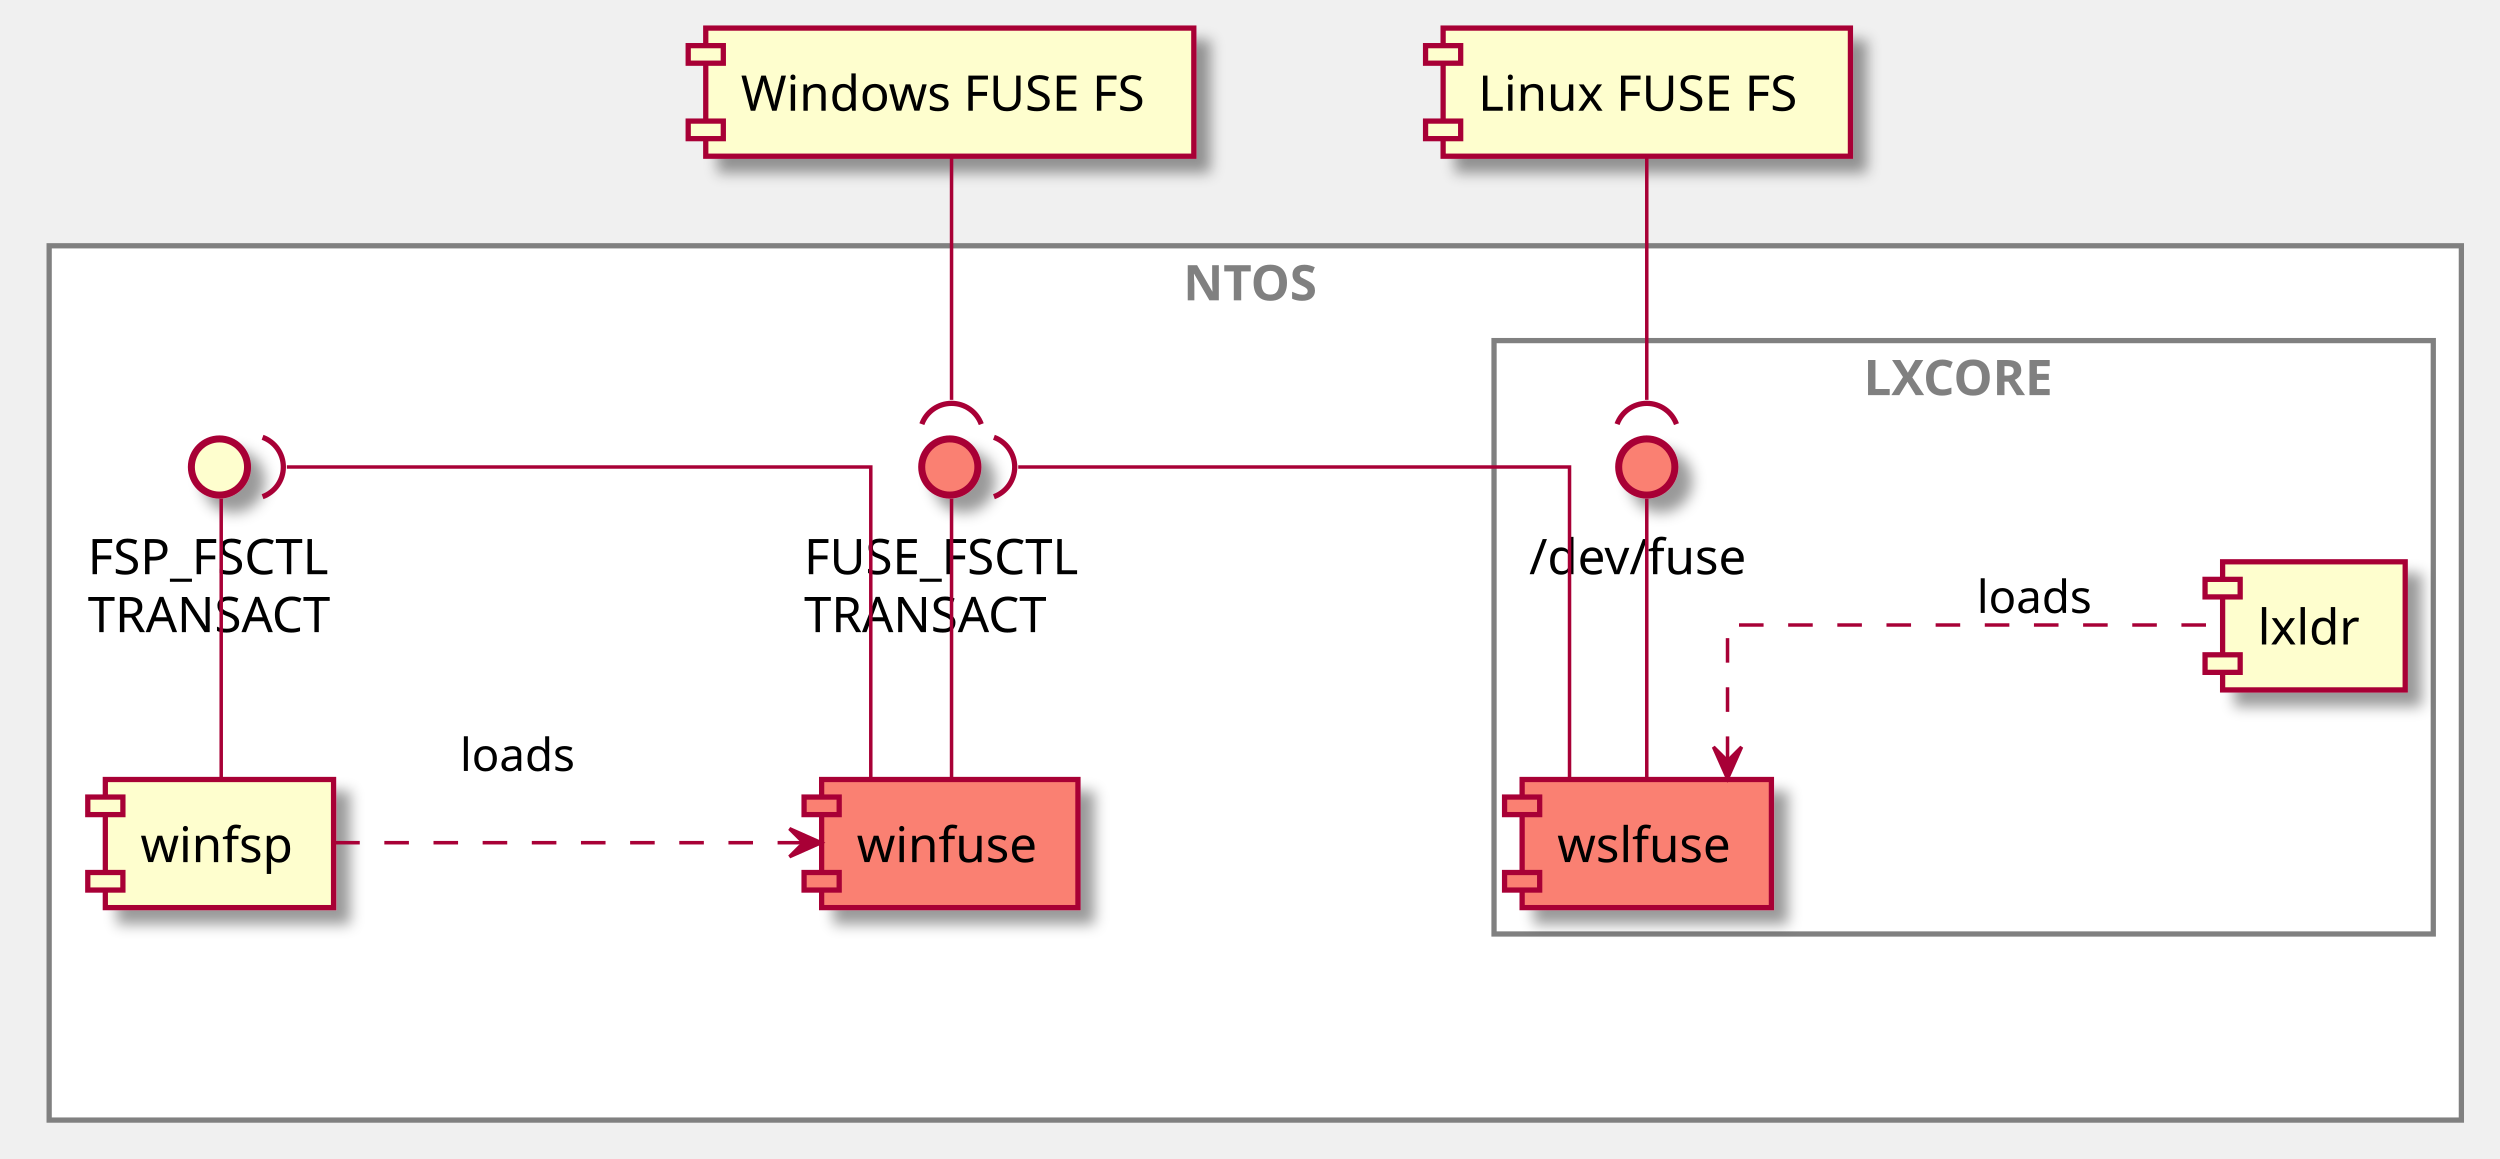
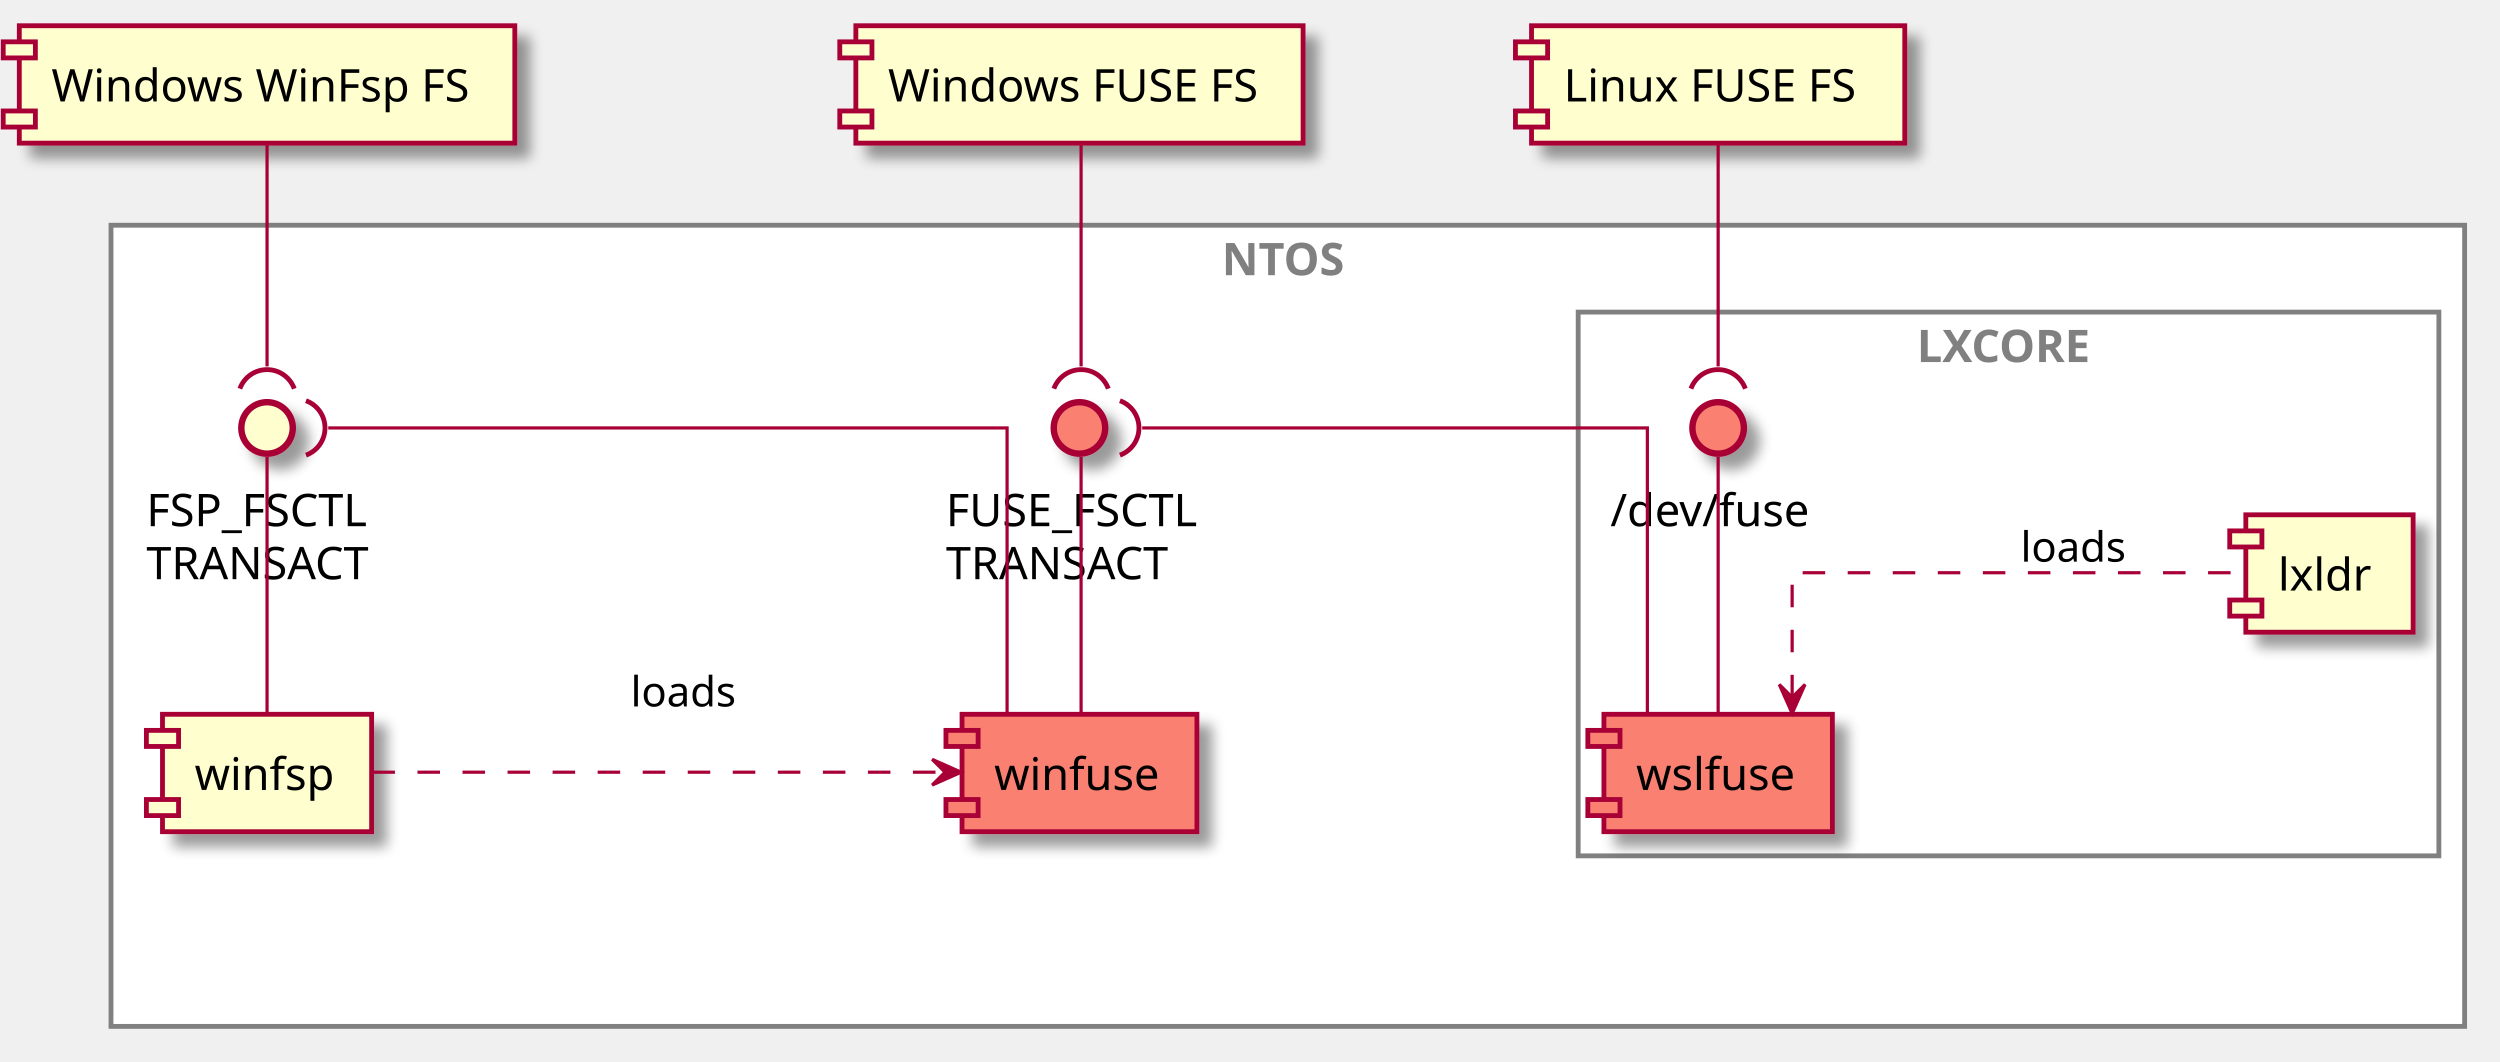
- <svg xmlns="http://www.w3.org/2000/svg" contentScriptType="application/ecmascript" contentStyleType="text/css" height="330px" preserveAspectRatio="none" style="width:712px;height:330px;" version="1.1" viewBox="0 0 712 330" width="712px" zoomAndPan="magnify">
+ <svg xmlns="http://www.w3.org/2000/svg" contentScriptType="application/ecmascript" contentStyleType="text/css" height="330px" preserveAspectRatio="none" style="width:777px;height:330px;" version="1.1" viewBox="0 0 777 330" width="777px" zoomAndPan="magnify">
  <defs>
-     <filter height="300%" id="f191p6faj8ebxs" width="300%" x="-1" y="-1">
+     <filter height="300%" id="fqs351qddchex" width="300%" x="-1" y="-1">
      <feGaussianBlur result="blurOut" stdDeviation="2.0" />
      <feColorMatrix in="blurOut" result="blurOut2" type="matrix" values="0 0 0 0 0 0 0 0 0 0 0 0 0 0 0 0 0 0 .4 0" />
      <feOffset dx="4.0" dy="4.0" in="blurOut2" result="blurOut3" />
      <feBlend in="SourceGraphic" in2="blurOut3" mode="normal" />
    </filter>
  </defs>
  <g>
-     <rect fill="#FFFFFF" height="249" style="stroke: #808080; stroke-width: 1.5;" width="687" x="14" y="70" />
-     <text fill="#808080" font-family="sans-serif" font-size="14" font-weight="bold" lengthAdjust="spacingAndGlyphs" textLength="41" x="337" y="85.535">NTOS</text>
-     <rect fill="#FFFFFF" height="169" style="stroke: #808080; stroke-width: 1.5;" width="267.5" x="425.5" y="97" />
-     <text fill="#808080" font-family="sans-serif" font-size="14" font-weight="bold" lengthAdjust="spacingAndGlyphs" textLength="57" x="530.75" y="112.535">LXCORE</text>
-     <rect fill="#FEFECE" filter="url(#f191p6faj8ebxs)" height="36.488" style="stroke: #A80036; stroke-width: 1.5;" width="65" x="30" y="222" />
-     <rect fill="#FEFECE" height="5" style="stroke: #A80036; stroke-width: 1.5;" width="10" x="25" y="227" />
-     <rect fill="#FEFECE" height="5" style="stroke: #A80036; stroke-width: 1.5;" width="10" x="25" y="248.488" />
-     <text fill="#000000" font-family="sans-serif" font-size="14" lengthAdjust="spacingAndGlyphs" textLength="45" x="40" y="245.535">winfsp</text>
-     <ellipse cx="62.5" cy="133" fill="#FEFECE" filter="url(#f191p6faj8ebxs)" rx="8" ry="8" style="stroke: #A80036; stroke-width: 2.0;" />
-     <text fill="#000000" font-family="sans-serif" font-size="14" lengthAdjust="spacingAndGlyphs" textLength="73" x="25" y="163.535">FSP_FSCTL</text>
-     <text fill="#000000" font-family="sans-serif" font-size="14" lengthAdjust="spacingAndGlyphs" textLength="75" x="25" y="180.023">TRANSACT</text>
-     <rect fill="#FA8072" filter="url(#f191p6faj8ebxs)" height="36.488" style="stroke: #A80036; stroke-width: 1.5;" width="73" x="234" y="222" />
-     <rect fill="#FA8072" height="5" style="stroke: #A80036; stroke-width: 1.5;" width="10" x="229" y="227" />
-     <rect fill="#FA8072" height="5" style="stroke: #A80036; stroke-width: 1.5;" width="10" x="229" y="248.488" />
-     <text fill="#000000" font-family="sans-serif" font-size="14" lengthAdjust="spacingAndGlyphs" textLength="53" x="244" y="245.535">winfuse</text>
-     <ellipse cx="270.5" cy="133" fill="#FA8072" filter="url(#f191p6faj8ebxs)" rx="8" ry="8" style="stroke: #A80036; stroke-width: 2.0;" />
-     <text fill="#000000" font-family="sans-serif" font-size="14" lengthAdjust="spacingAndGlyphs" textLength="83" x="229" y="163.535">FUSE_FSCTL</text>
-     <text fill="#000000" font-family="sans-serif" font-size="14" lengthAdjust="spacingAndGlyphs" textLength="75" x="229" y="180.023">TRANSACT</text>
-     <rect fill="#FA8072" filter="url(#f191p6faj8ebxs)" height="36.488" style="stroke: #A80036; stroke-width: 1.5;" width="71" x="433.5" y="222" />
-     <rect fill="#FA8072" height="5" style="stroke: #A80036; stroke-width: 1.5;" width="10" x="428.5" y="227" />
-     <rect fill="#FA8072" height="5" style="stroke: #A80036; stroke-width: 1.5;" width="10" x="428.5" y="248.488" />
-     <text fill="#000000" font-family="sans-serif" font-size="14" lengthAdjust="spacingAndGlyphs" textLength="51" x="443.5" y="245.535">wslfuse</text>
-     <ellipse cx="469" cy="133" fill="#FA8072" filter="url(#f191p6faj8ebxs)" rx="8" ry="8" style="stroke: #A80036; stroke-width: 2.0;" />
-     <text fill="#000000" font-family="sans-serif" font-size="14" lengthAdjust="spacingAndGlyphs" textLength="67" x="435.5" y="163.535">/dev/fuse</text>
-     <rect fill="#FEFECE" filter="url(#f191p6faj8ebxs)" height="36.488" style="stroke: #A80036; stroke-width: 1.5;" width="52" x="633" y="160" />
-     <rect fill="#FEFECE" height="5" style="stroke: #A80036; stroke-width: 1.5;" width="10" x="628" y="165" />
-     <rect fill="#FEFECE" height="5" style="stroke: #A80036; stroke-width: 1.5;" width="10" x="628" y="186.488" />
-     <text fill="#000000" font-family="sans-serif" font-size="14" lengthAdjust="spacingAndGlyphs" textLength="32" x="643" y="183.535">lxldr</text>
-     <rect fill="#FEFECE" filter="url(#f191p6faj8ebxs)" height="36.488" style="stroke: #A80036; stroke-width: 1.5;" width="139" x="201" y="8" />
-     <rect fill="#FEFECE" height="5" style="stroke: #A80036; stroke-width: 1.5;" width="10" x="196" y="13" />
-     <rect fill="#FEFECE" height="5" style="stroke: #A80036; stroke-width: 1.5;" width="10" x="196" y="34.488" />
-     <text fill="#000000" font-family="sans-serif" font-size="14" lengthAdjust="spacingAndGlyphs" textLength="119" x="211" y="31.535">Windows FUSE FS</text>
-     <rect fill="#FEFECE" filter="url(#f191p6faj8ebxs)" height="36.488" style="stroke: #A80036; stroke-width: 1.5;" width="116" x="411" y="8" />
-     <rect fill="#FEFECE" height="5" style="stroke: #A80036; stroke-width: 1.5;" width="10" x="406" y="13" />
-     <rect fill="#FEFECE" height="5" style="stroke: #A80036; stroke-width: 1.5;" width="10" x="406" y="34.488" />
-     <text fill="#000000" font-family="sans-serif" font-size="14" lengthAdjust="spacingAndGlyphs" textLength="96" x="421" y="31.535">Linux FUSE FS</text>
-     <path d="M63,221.849 C63,198.715 63,159.619 63,142.039 " fill="none" id="winfsp-FSP_FSCTL_TRANSACT" style="stroke: #A80036; stroke-width: 1.0;" />
-     <path d="M271,221.849 C271,198.715 271,159.619 271,142.039 " fill="none" id="winfuse-FUSE_FSCTL_TRANSACT" style="stroke: #A80036; stroke-width: 1.0;" />
-     <path d="M95.458,240 C95.458,240 228.844,240 228.844,240 " fill="none" id="winfsp-&gt;winfuse" style="stroke: #A80036; stroke-width: 1.0; stroke-dasharray: 7.0,7.0;" />
-     <polygon fill="#A80036" points="233.844,240,224.844,236,228.844,240,224.844,244,233.844,240" style="stroke: #A80036; stroke-width: 1.0;" />
-     <text fill="#000000" font-family="sans-serif" font-size="13" lengthAdjust="spacingAndGlyphs" textLength="34" x="131" y="219.568">loads</text>
-     <path d="M81.699,133 C81.699,133 248,133 248,133 C248,133 248,191.321 248,221.849 " fill="none" id="FSP_FSCTL_TRANSACT&lt;-winfuse" style="stroke: #A80036; stroke-width: 1.0;" />
-     <path d="M74.777,141.457 A9,9 0 0 0 74.777 124.543" fill="none" style="stroke: #A80036; stroke-width: 1.5;" />
-     <path d="M469,221.849 C469,198.715 469,159.619 469,142.039 " fill="none" id="wslfuse-devfuse" style="stroke: #A80036; stroke-width: 1.0;" />
-     <path d="M492,216.733 C492,216.733 492,178 492,178 C492,178 585.938,178 632.906,178 " fill="none" id="wslfuse&lt;-lxldr" style="stroke: #A80036; stroke-width: 1.0; stroke-dasharray: 7.0,7.0;" />
-     <polygon fill="#A80036" points="492,221.733,496,212.733,492,216.733,488,212.733,492,221.733" style="stroke: #A80036; stroke-width: 1.0;" />
-     <text fill="#000000" font-family="sans-serif" font-size="13" lengthAdjust="spacingAndGlyphs" textLength="34" x="563" y="174.568">loads</text>
-     <path d="M289.989,133 C289.989,133 447,133 447,133 C447,133 447,191.321 447,221.849 " fill="none" id="FUSE_FSCTL_TRANSACT&lt;-wslfuse" style="stroke: #A80036; stroke-width: 1.0;" />
-     <path d="M283.068,141.457 A9,9 0 0 0 283.068 124.543" fill="none" style="stroke: #A80036; stroke-width: 1.5;" />
-     <path d="M271,113.877 C271,113.877 271,44.28 271,44.28 " fill="none" id="FUSE_FSCTL_TRANSACT&lt;-winfs" style="stroke: #A80036; stroke-width: 1.0;" />
-     <path d="M279.457,120.799 A9,9 0 0 0 262.543 120.799" fill="none" style="stroke: #A80036; stroke-width: 1.5;" />
-     <path d="M469,113.877 C469,113.877 469,44.28 469,44.28 " fill="none" id="devfuse&lt;-wslfs" style="stroke: #A80036; stroke-width: 1.0;" />
-     <path d="M477.457,120.799 A9,9 0 0 0 460.543 120.799" fill="none" style="stroke: #A80036; stroke-width: 1.5;" />
+     <rect fill="#FFFFFF" height="249" style="stroke: #808080; stroke-width: 1.5;" width="731.5" x="34.5" y="70" />
+     <text fill="#808080" font-family="sans-serif" font-size="14" font-weight="bold" lengthAdjust="spacingAndGlyphs" textLength="41" x="379.75" y="85.535">NTOS</text>
+     <rect fill="#FFFFFF" height="169" style="stroke: #808080; stroke-width: 1.5;" width="267.5" x="490.5" y="97" />
+     <text fill="#808080" font-family="sans-serif" font-size="14" font-weight="bold" lengthAdjust="spacingAndGlyphs" textLength="57" x="595.75" y="112.535">LXCORE</text>
+     <rect fill="#FEFECE" filter="url(#fqs351qddchex)" height="36.488" style="stroke: #A80036; stroke-width: 1.5;" width="65" x="50.5" y="222" />
+     <rect fill="#FEFECE" height="5" style="stroke: #A80036; stroke-width: 1.5;" width="10" x="45.5" y="227" />
+     <rect fill="#FEFECE" height="5" style="stroke: #A80036; stroke-width: 1.5;" width="10" x="45.5" y="248.488" />
+     <text fill="#000000" font-family="sans-serif" font-size="14" lengthAdjust="spacingAndGlyphs" textLength="45" x="60.5" y="245.535">winfsp</text>
+     <ellipse cx="83" cy="133" fill="#FEFECE" filter="url(#fqs351qddchex)" rx="8" ry="8" style="stroke: #A80036; stroke-width: 2.0;" />
+     <text fill="#000000" font-family="sans-serif" font-size="14" lengthAdjust="spacingAndGlyphs" textLength="73" x="45.5" y="163.535">FSP_FSCTL</text>
+     <text fill="#000000" font-family="sans-serif" font-size="14" lengthAdjust="spacingAndGlyphs" textLength="75" x="45.5" y="180.023">TRANSACT</text>
+     <rect fill="#FA8072" filter="url(#fqs351qddchex)" height="36.488" style="stroke: #A80036; stroke-width: 1.5;" width="73" x="299" y="222" />
+     <rect fill="#FA8072" height="5" style="stroke: #A80036; stroke-width: 1.5;" width="10" x="294" y="227" />
+     <rect fill="#FA8072" height="5" style="stroke: #A80036; stroke-width: 1.5;" width="10" x="294" y="248.488" />
+     <text fill="#000000" font-family="sans-serif" font-size="14" lengthAdjust="spacingAndGlyphs" textLength="53" x="309" y="245.535">winfuse</text>
+     <ellipse cx="335.5" cy="133" fill="#FA8072" filter="url(#fqs351qddchex)" rx="8" ry="8" style="stroke: #A80036; stroke-width: 2.0;" />
+     <text fill="#000000" font-family="sans-serif" font-size="14" lengthAdjust="spacingAndGlyphs" textLength="83" x="294" y="163.535">FUSE_FSCTL</text>
+     <text fill="#000000" font-family="sans-serif" font-size="14" lengthAdjust="spacingAndGlyphs" textLength="75" x="294" y="180.023">TRANSACT</text>
+     <rect fill="#FA8072" filter="url(#fqs351qddchex)" height="36.488" style="stroke: #A80036; stroke-width: 1.5;" width="71" x="498.5" y="222" />
+     <rect fill="#FA8072" height="5" style="stroke: #A80036; stroke-width: 1.5;" width="10" x="493.5" y="227" />
+     <rect fill="#FA8072" height="5" style="stroke: #A80036; stroke-width: 1.5;" width="10" x="493.5" y="248.488" />
+     <text fill="#000000" font-family="sans-serif" font-size="14" lengthAdjust="spacingAndGlyphs" textLength="51" x="508.5" y="245.535">wslfuse</text>
+     <ellipse cx="534" cy="133" fill="#FA8072" filter="url(#fqs351qddchex)" rx="8" ry="8" style="stroke: #A80036; stroke-width: 2.0;" />
+     <text fill="#000000" font-family="sans-serif" font-size="14" lengthAdjust="spacingAndGlyphs" textLength="67" x="500.5" y="163.535">/dev/fuse</text>
+     <rect fill="#FEFECE" filter="url(#fqs351qddchex)" height="36.488" style="stroke: #A80036; stroke-width: 1.5;" width="52" x="698" y="160" />
+     <rect fill="#FEFECE" height="5" style="stroke: #A80036; stroke-width: 1.5;" width="10" x="693" y="165" />
+     <rect fill="#FEFECE" height="5" style="stroke: #A80036; stroke-width: 1.5;" width="10" x="693" y="186.488" />
+     <text fill="#000000" font-family="sans-serif" font-size="14" lengthAdjust="spacingAndGlyphs" textLength="32" x="708" y="183.535">lxldr</text>
+     <rect fill="#FEFECE" filter="url(#fqs351qddchex)" height="36.488" style="stroke: #A80036; stroke-width: 1.5;" width="154" x="6" y="8" />
+     <rect fill="#FEFECE" height="5" style="stroke: #A80036; stroke-width: 1.5;" width="10" x="1" y="13" />
+     <rect fill="#FEFECE" height="5" style="stroke: #A80036; stroke-width: 1.5;" width="10" x="1" y="34.488" />
+     <text fill="#000000" font-family="sans-serif" font-size="14" lengthAdjust="spacingAndGlyphs" textLength="134" x="16" y="31.535">Windows WinFsp FS</text>
+     <rect fill="#FEFECE" filter="url(#fqs351qddchex)" height="36.488" style="stroke: #A80036; stroke-width: 1.5;" width="139" x="266" y="8" />
+     <rect fill="#FEFECE" height="5" style="stroke: #A80036; stroke-width: 1.5;" width="10" x="261" y="13" />
+     <rect fill="#FEFECE" height="5" style="stroke: #A80036; stroke-width: 1.5;" width="10" x="261" y="34.488" />
+     <text fill="#000000" font-family="sans-serif" font-size="14" lengthAdjust="spacingAndGlyphs" textLength="119" x="276" y="31.535">Windows FUSE FS</text>
+     <rect fill="#FEFECE" filter="url(#fqs351qddchex)" height="36.488" style="stroke: #A80036; stroke-width: 1.5;" width="116" x="476" y="8" />
+     <rect fill="#FEFECE" height="5" style="stroke: #A80036; stroke-width: 1.5;" width="10" x="471" y="13" />
+     <rect fill="#FEFECE" height="5" style="stroke: #A80036; stroke-width: 1.5;" width="10" x="471" y="34.488" />
+     <text fill="#000000" font-family="sans-serif" font-size="14" lengthAdjust="spacingAndGlyphs" textLength="96" x="486" y="31.535">Linux FUSE FS</text>
+     <path d="M83,221.849 C83,198.715 83,159.619 83,142.039 " fill="none" id="winfsp-FSP_FSCTL_TRANSACT" style="stroke: #A80036; stroke-width: 1.0;" />
+     <path d="M336,221.849 C336,198.715 336,159.619 336,142.039 " fill="none" id="winfuse-FUSE_FSCTL_TRANSACT" style="stroke: #A80036; stroke-width: 1.0;" />
+     <path d="M115.751,240 C115.751,240 293.713,240 293.713,240 " fill="none" id="winfsp-&gt;winfuse" style="stroke: #A80036; stroke-width: 1.0; stroke-dasharray: 7.0,7.0;" />
+     <polygon fill="#A80036" points="298.713,240,289.713,236,293.713,240,289.713,244,298.713,240" style="stroke: #A80036; stroke-width: 1.0;" />
+     <text fill="#000000" font-family="sans-serif" font-size="13" lengthAdjust="spacingAndGlyphs" textLength="34" x="196" y="219.568">loads</text>
+     <path d="M102.016,133 C102.016,133 313,133 313,133 C313,133 313,191.321 313,221.849 " fill="none" id="FSP_FSCTL_TRANSACT&lt;-winfuse" style="stroke: #A80036; stroke-width: 1.0;" />
+     <path d="M95.095,141.457 A9,9 0 0 0 95.094 124.543" fill="none" style="stroke: #A80036; stroke-width: 1.5;" />
+     <path d="M534,221.849 C534,198.715 534,159.619 534,142.039 " fill="none" id="wslfuse-devfuse" style="stroke: #A80036; stroke-width: 1.0;" />
+     <path d="M557,216.733 C557,216.733 557,178 557,178 C557,178 650.938,178 697.906,178 " fill="none" id="wslfuse&lt;-lxldr" style="stroke: #A80036; stroke-width: 1.0; stroke-dasharray: 7.0,7.0;" />
+     <polygon fill="#A80036" points="557,221.733,561,212.733,557,216.733,553,212.733,557,221.733" style="stroke: #A80036; stroke-width: 1.0;" />
+     <text fill="#000000" font-family="sans-serif" font-size="13" lengthAdjust="spacingAndGlyphs" textLength="34" x="628" y="174.568">loads</text>
+     <path d="M354.989,133 C354.989,133 512,133 512,133 C512,133 512,191.321 512,221.849 " fill="none" id="FUSE_FSCTL_TRANSACT&lt;-wslfuse" style="stroke: #A80036; stroke-width: 1.0;" />
+     <path d="M348.068,141.457 A9,9 0 0 0 348.068 124.543" fill="none" style="stroke: #A80036; stroke-width: 1.5;" />
+     <path d="M83,113.877 C83,113.877 83,44.28 83,44.28 " fill="none" id="FSP_FSCTL_TRANSACT&lt;-fspfs" style="stroke: #A80036; stroke-width: 1.0;" />
+     <path d="M91.457,120.799 A9,9 0 0 0 74.543 120.799" fill="none" style="stroke: #A80036; stroke-width: 1.5;" />
+     <path d="M336,113.877 C336,113.877 336,44.28 336,44.28 " fill="none" id="FUSE_FSCTL_TRANSACT&lt;-winfs" style="stroke: #A80036; stroke-width: 1.0;" />
+     <path d="M344.457,120.799 A9,9 0 0 0 327.543 120.799" fill="none" style="stroke: #A80036; stroke-width: 1.5;" />
+     <path d="M534,113.877 C534,113.877 534,44.28 534,44.28 " fill="none" id="devfuse&lt;-wslfs" style="stroke: #A80036; stroke-width: 1.0;" />
+     <path d="M542.457,120.799 A9,9 0 0 0 525.543 120.799" fill="none" style="stroke: #A80036; stroke-width: 1.5;" />
  </g>
</svg>
